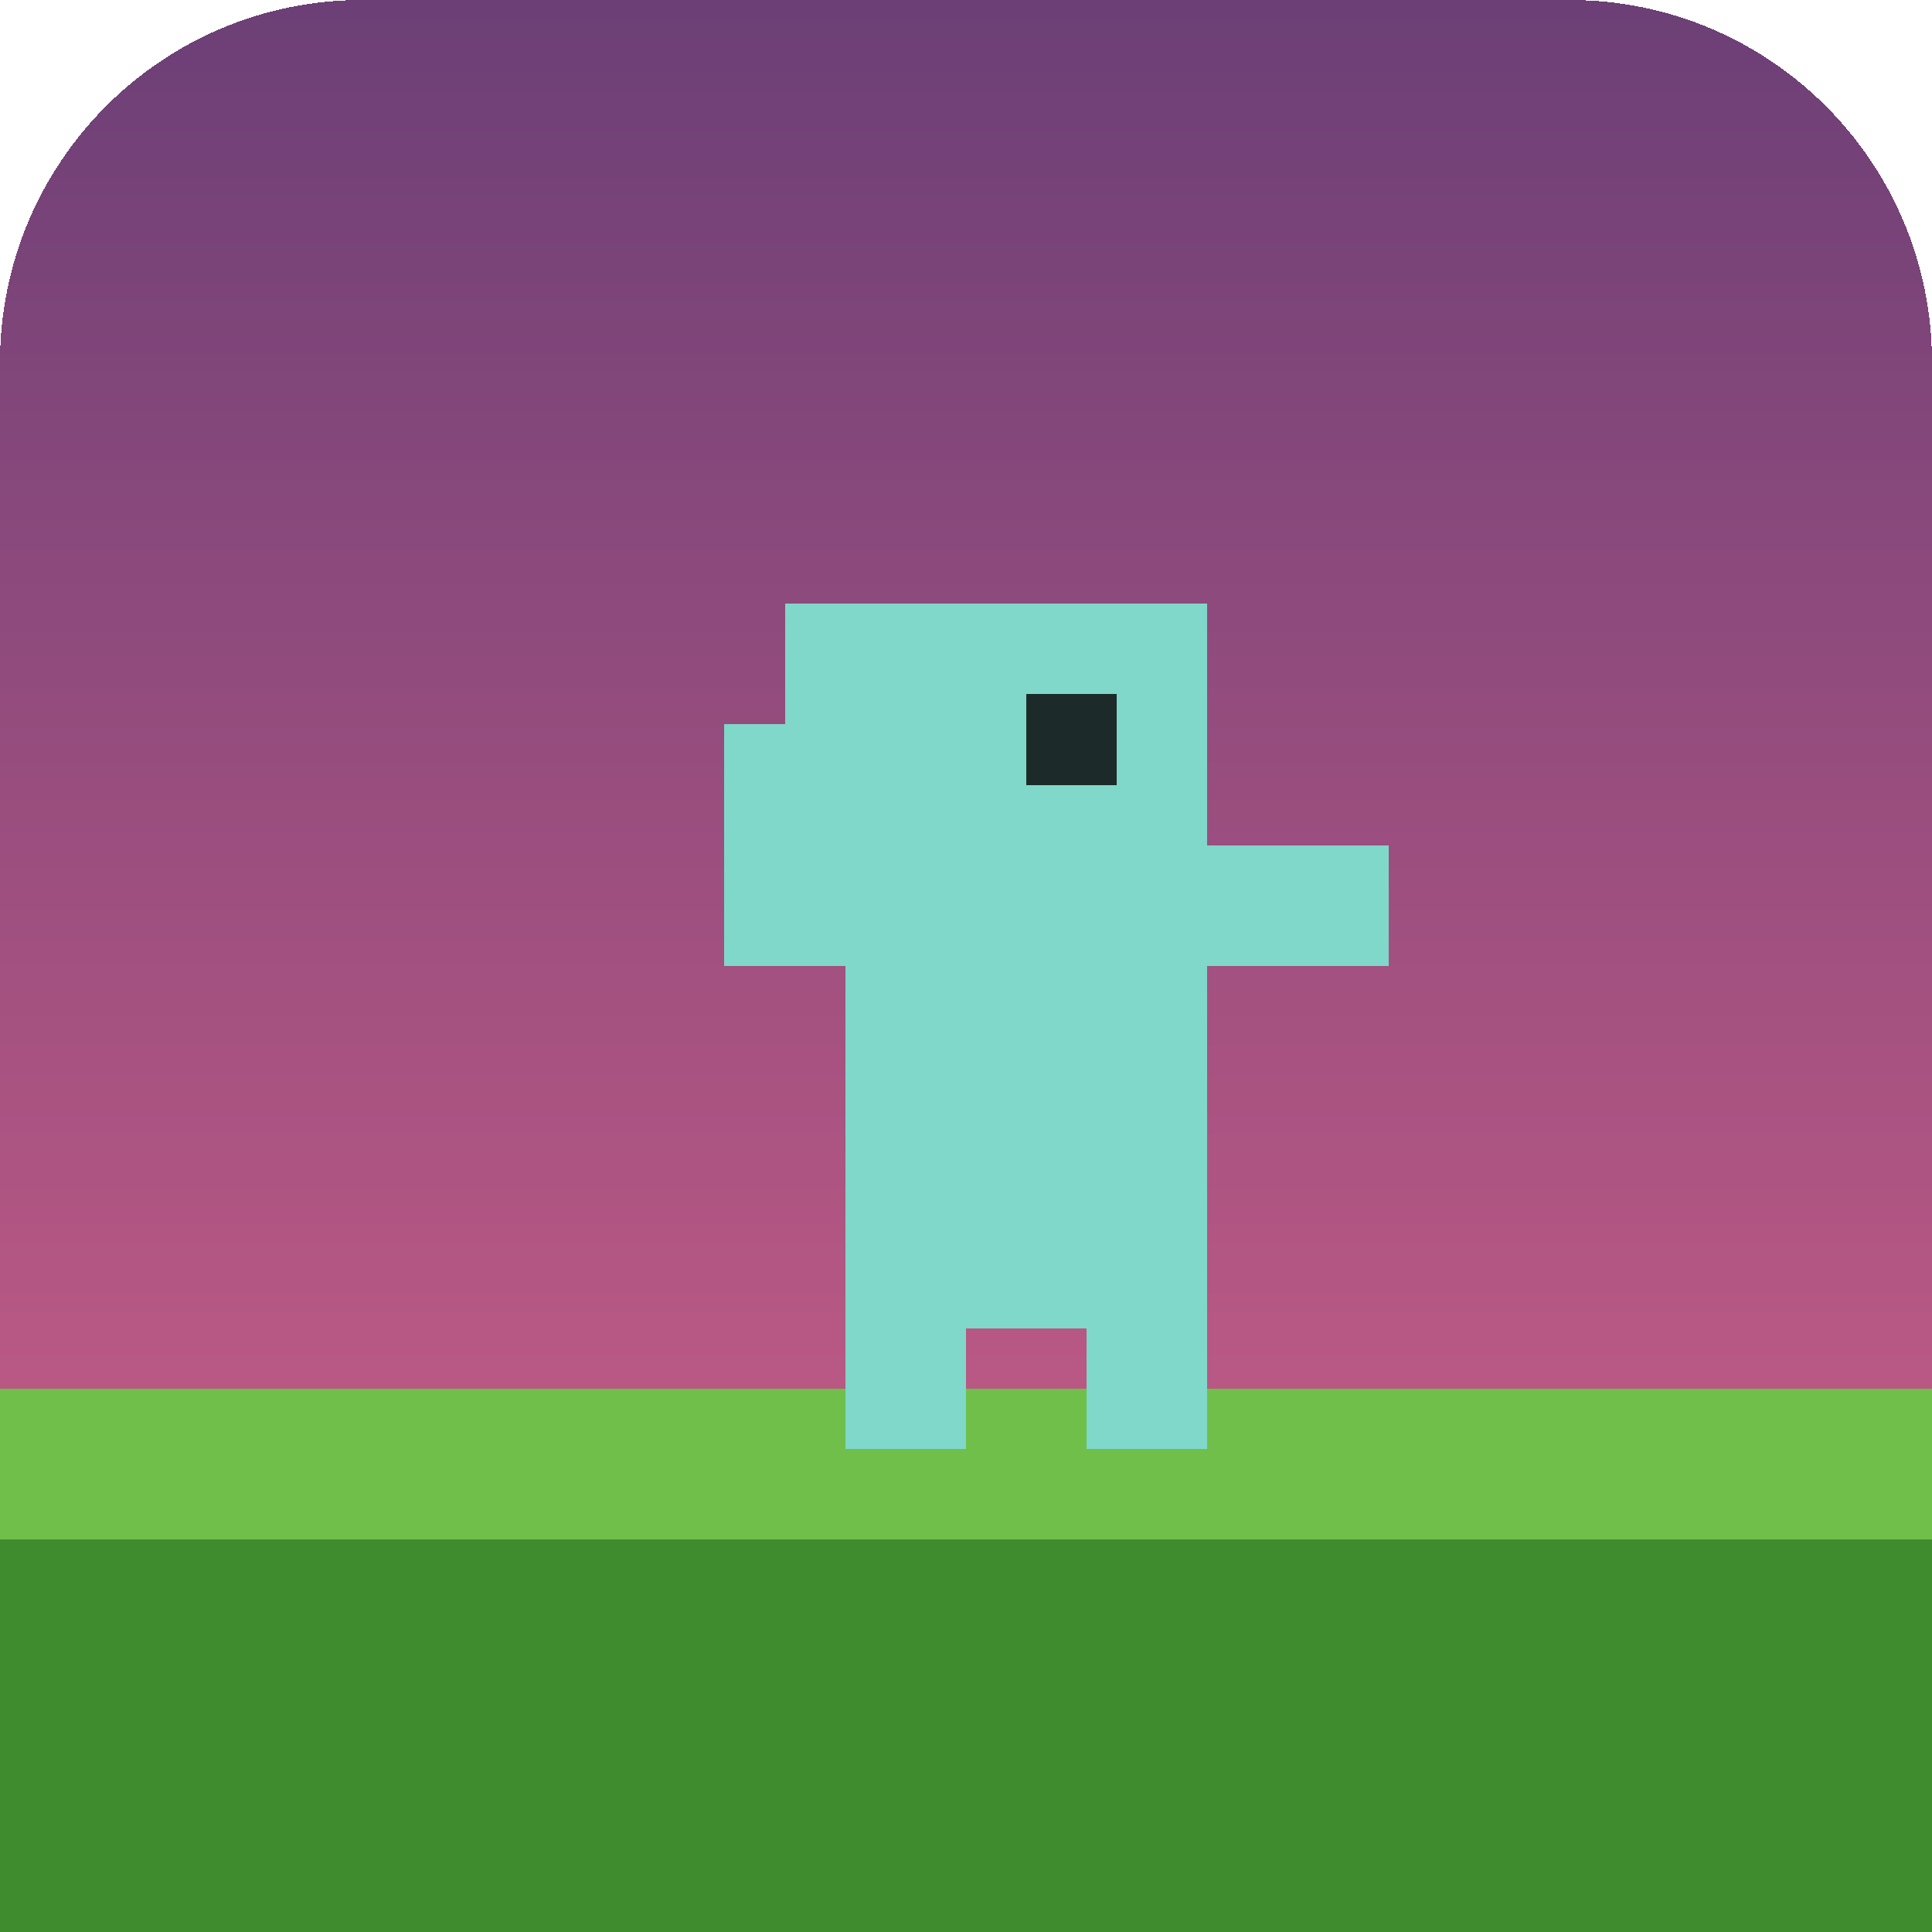
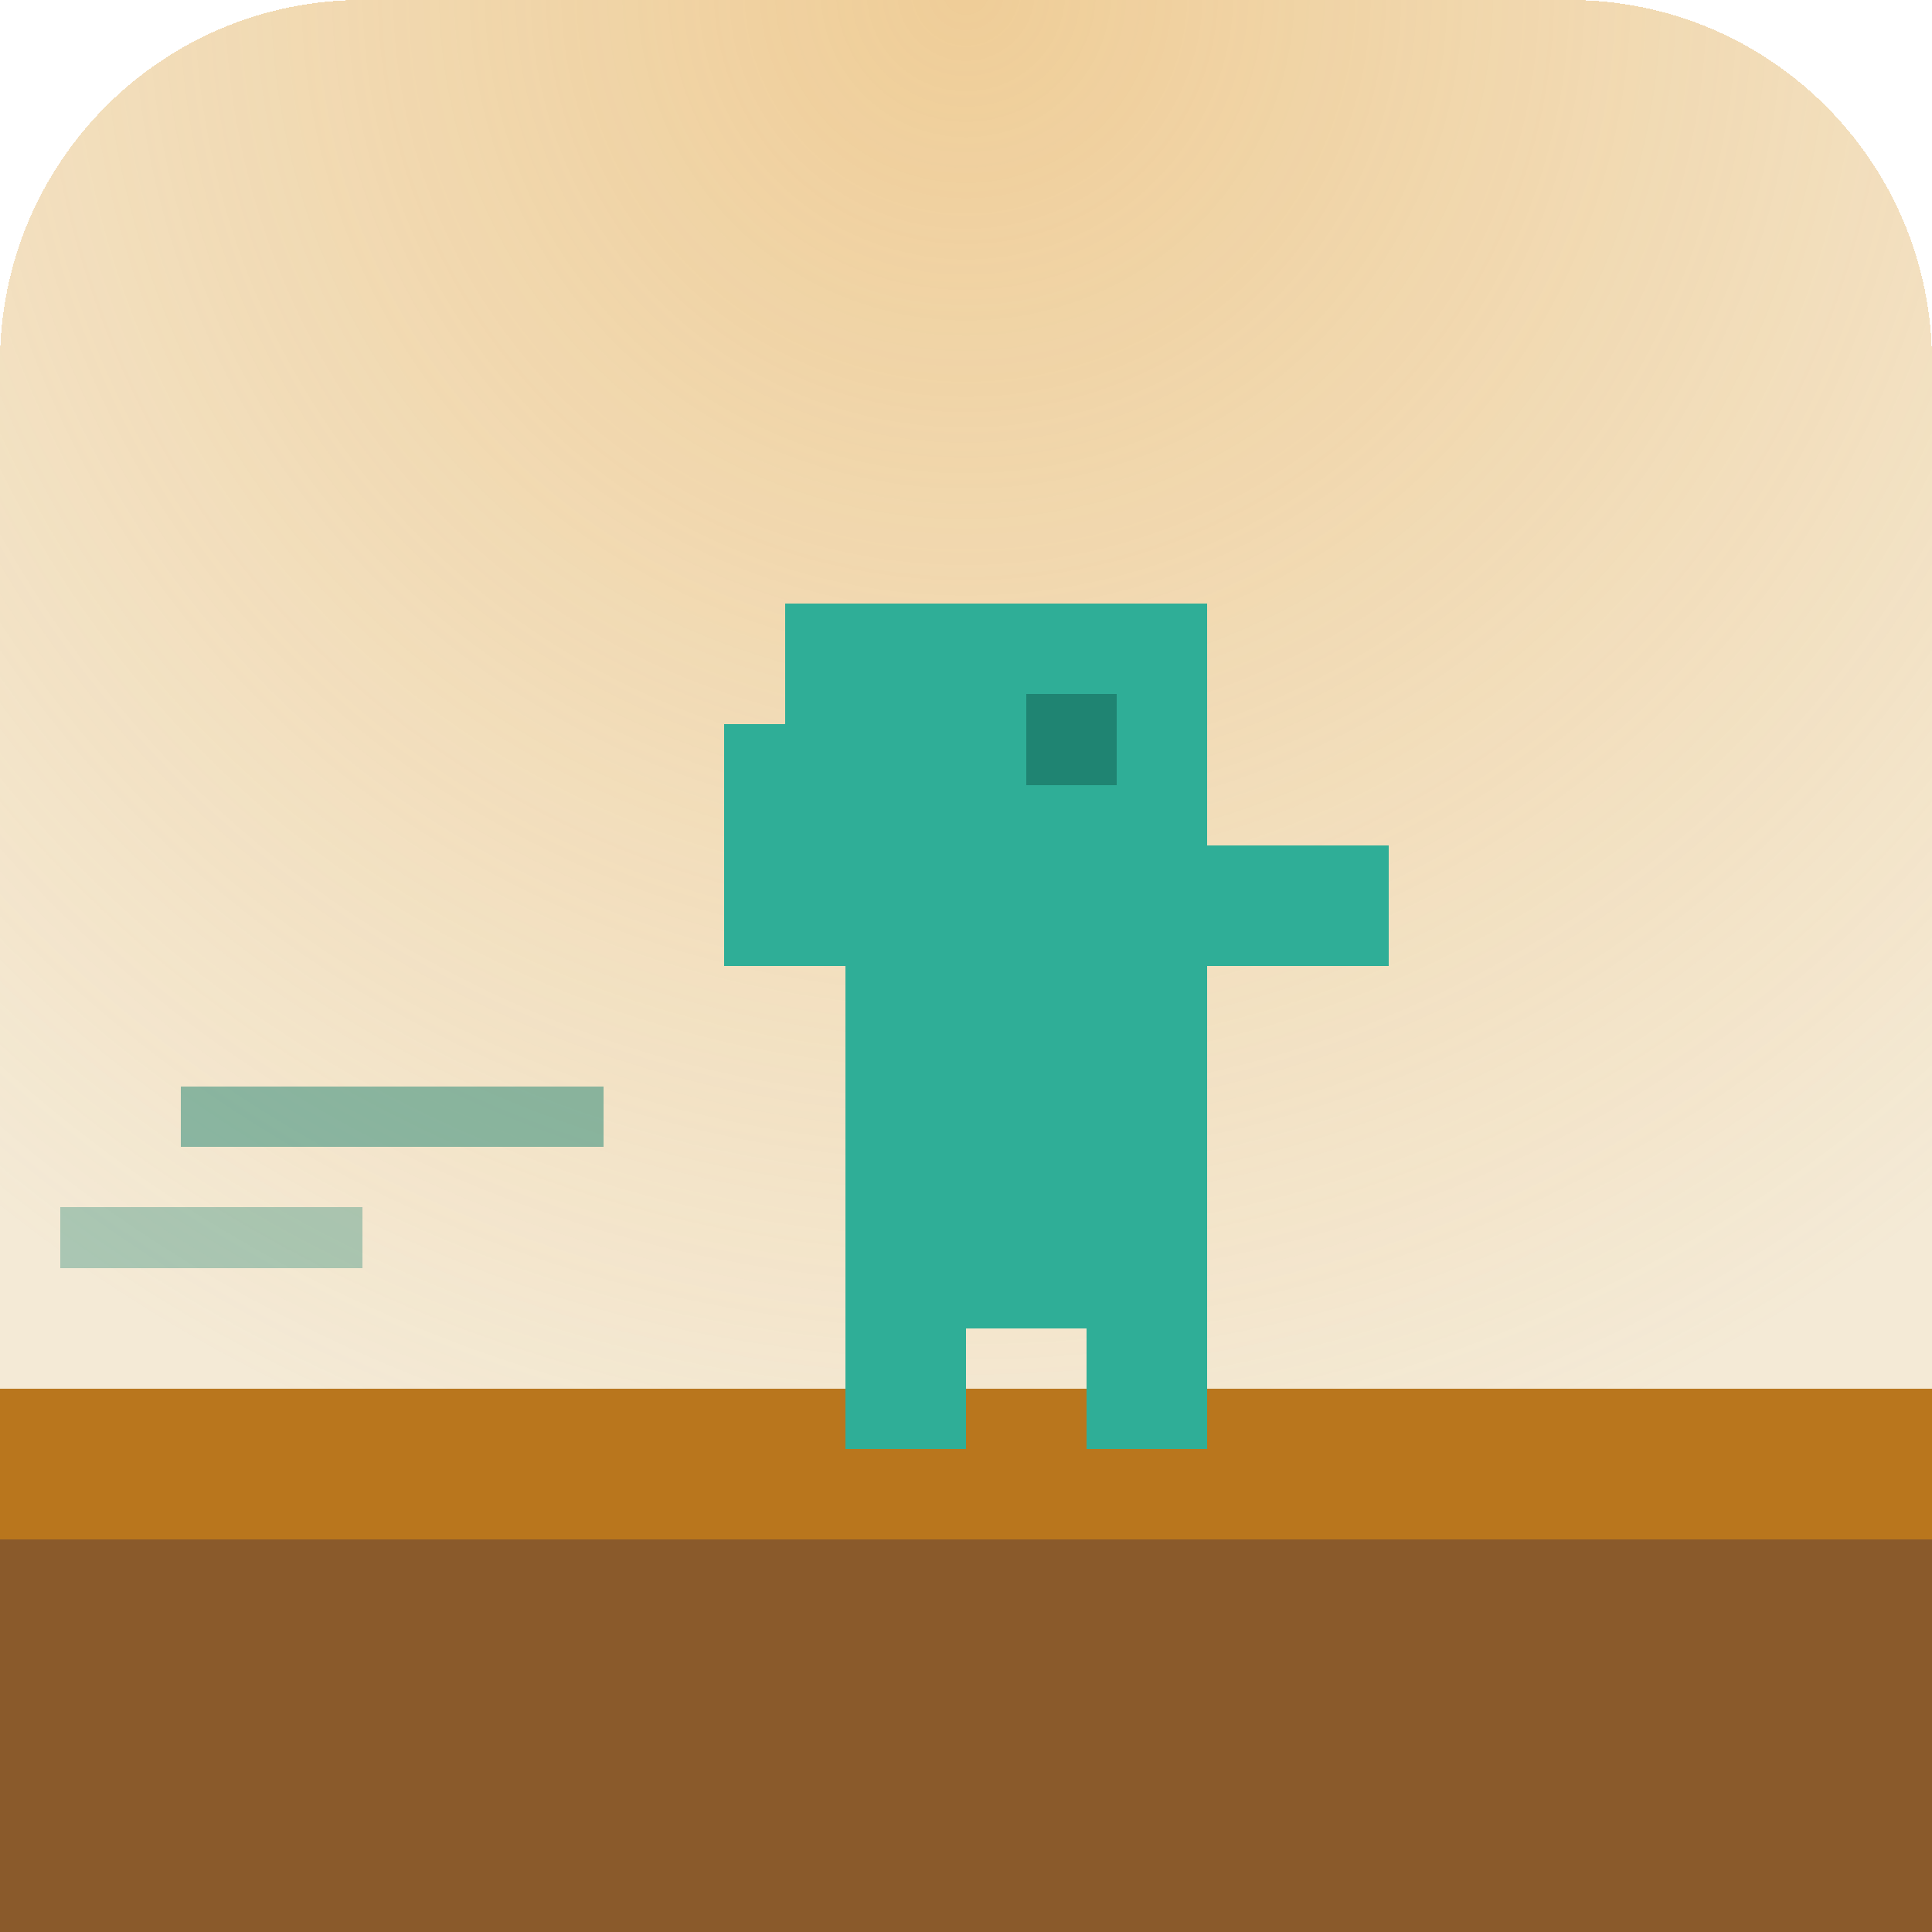
<svg xmlns="http://www.w3.org/2000/svg" width="64" height="64" viewBox="0 0 64 64" shape-rendering="crispEdges">
-   <rect width="64" height="64" rx="12" fill="#2a2350" />
-   <rect width="64" height="64" rx="12" fill="url(#sky)" />
+   <rect width="64" height="64" rx="12" fill="#f4ead6" />
+   <rect width="64" height="64" rx="12" fill="url(#glow)" />
  <defs>
-     <linearGradient id="sky" x1="0" y1="0" x2="0" y2="1">
-       <stop offset="0" stop-color="#6b3f76" />
-       <stop offset="1" stop-color="#d9628a" />
-     </linearGradient>
+     <radialGradient id="glow" cx="0.5" cy="0" r="0.8">
+       <stop offset="0" stop-color="#e8a23a" stop-opacity="0.4" />
+       <stop offset="1" stop-color="#e8a23a" stop-opacity="0" />
+     </radialGradient>
  </defs>
-   <rect x="0" y="46" width="64" height="18" fill="#3f8c2f" />
-   <rect x="0" y="46" width="64" height="5" fill="#6fbf4a" />
-   <g fill="#7fd8c9">
+   <rect x="0" y="46" width="64" height="18" fill="#8a5a2b" />
+   <rect x="0" y="46" width="64" height="5" fill="#b9761d" />
+   <g fill="#2fae97">
    <rect x="26" y="20" width="14" height="12" />
    <rect x="24" y="24" width="4" height="8" />
    <rect x="28" y="30" width="12" height="14" />
    <rect x="28" y="44" width="4" height="4" />
    <rect x="36" y="44" width="4" height="4" />
    <rect x="38" y="28" width="8" height="4" />
  </g>
-   <rect x="34" y="23" width="3" height="3" fill="#1c2b2a" />
+   <rect x="34" y="23" width="3" height="3" fill="#1f8472" />
+   <rect x="6" y="36" width="14" height="2" fill="#1f8472" opacity="0.5" />
+   <rect x="2" y="40" width="10" height="2" fill="#1f8472" opacity="0.35" />
</svg>
